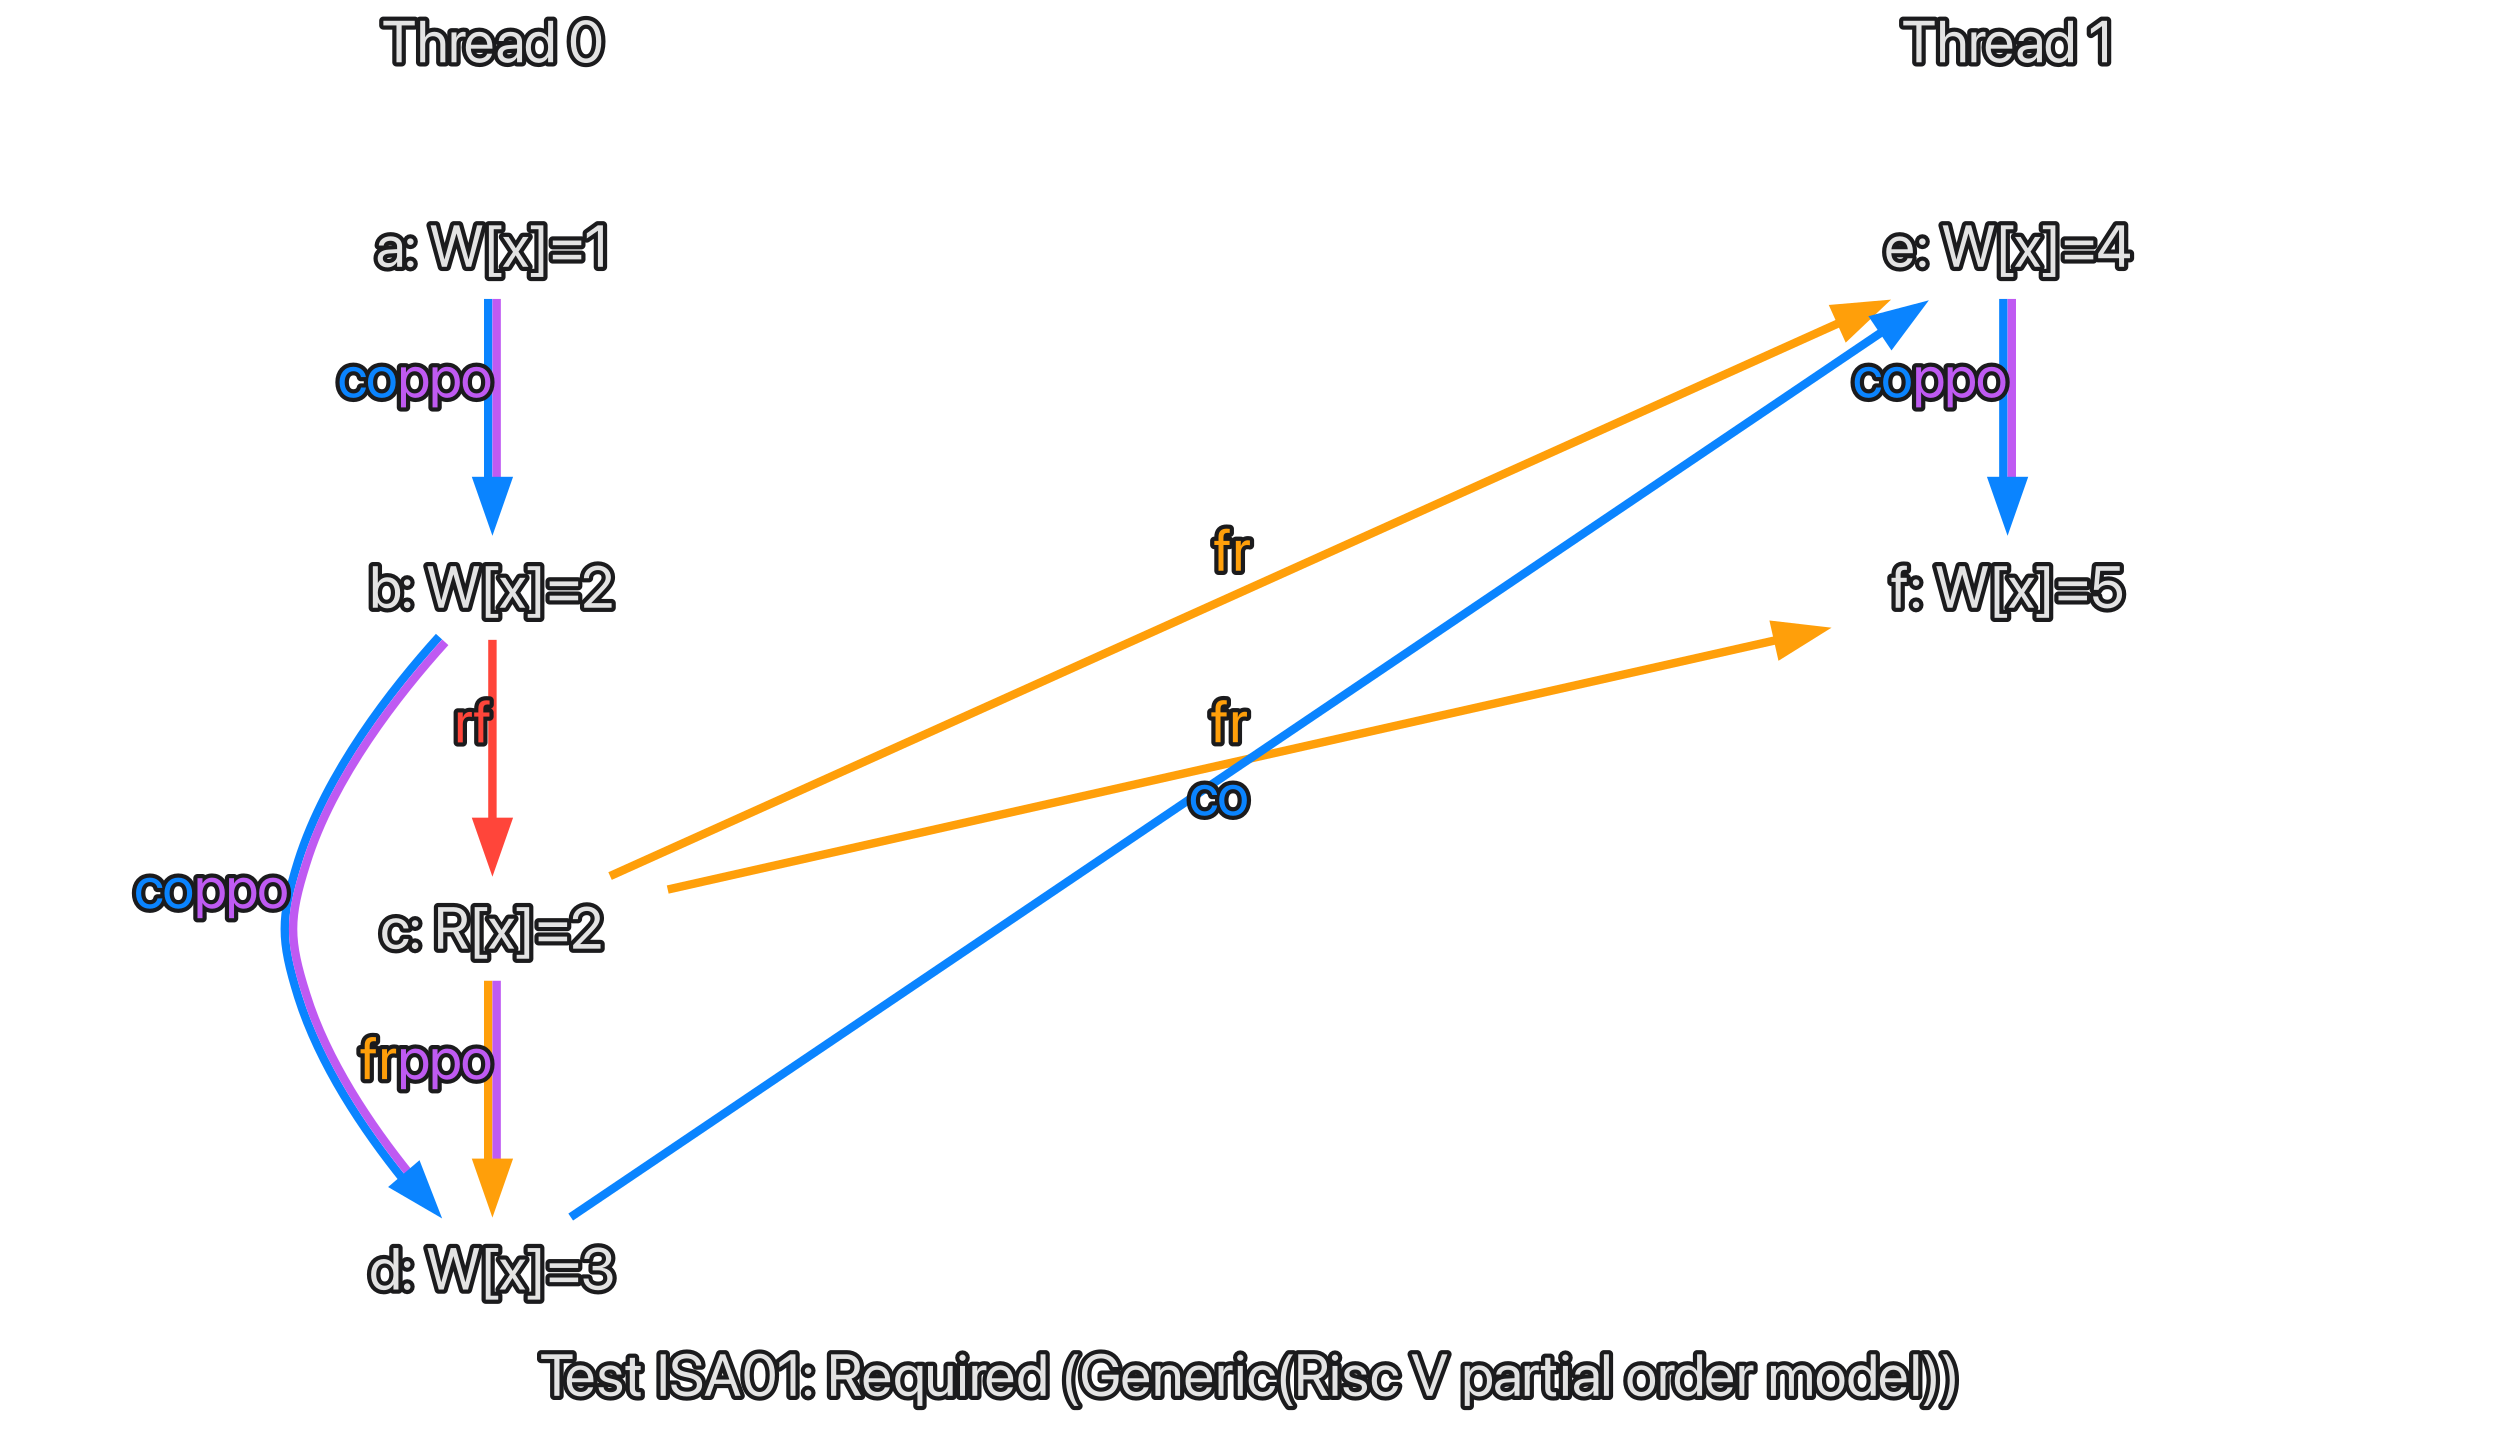
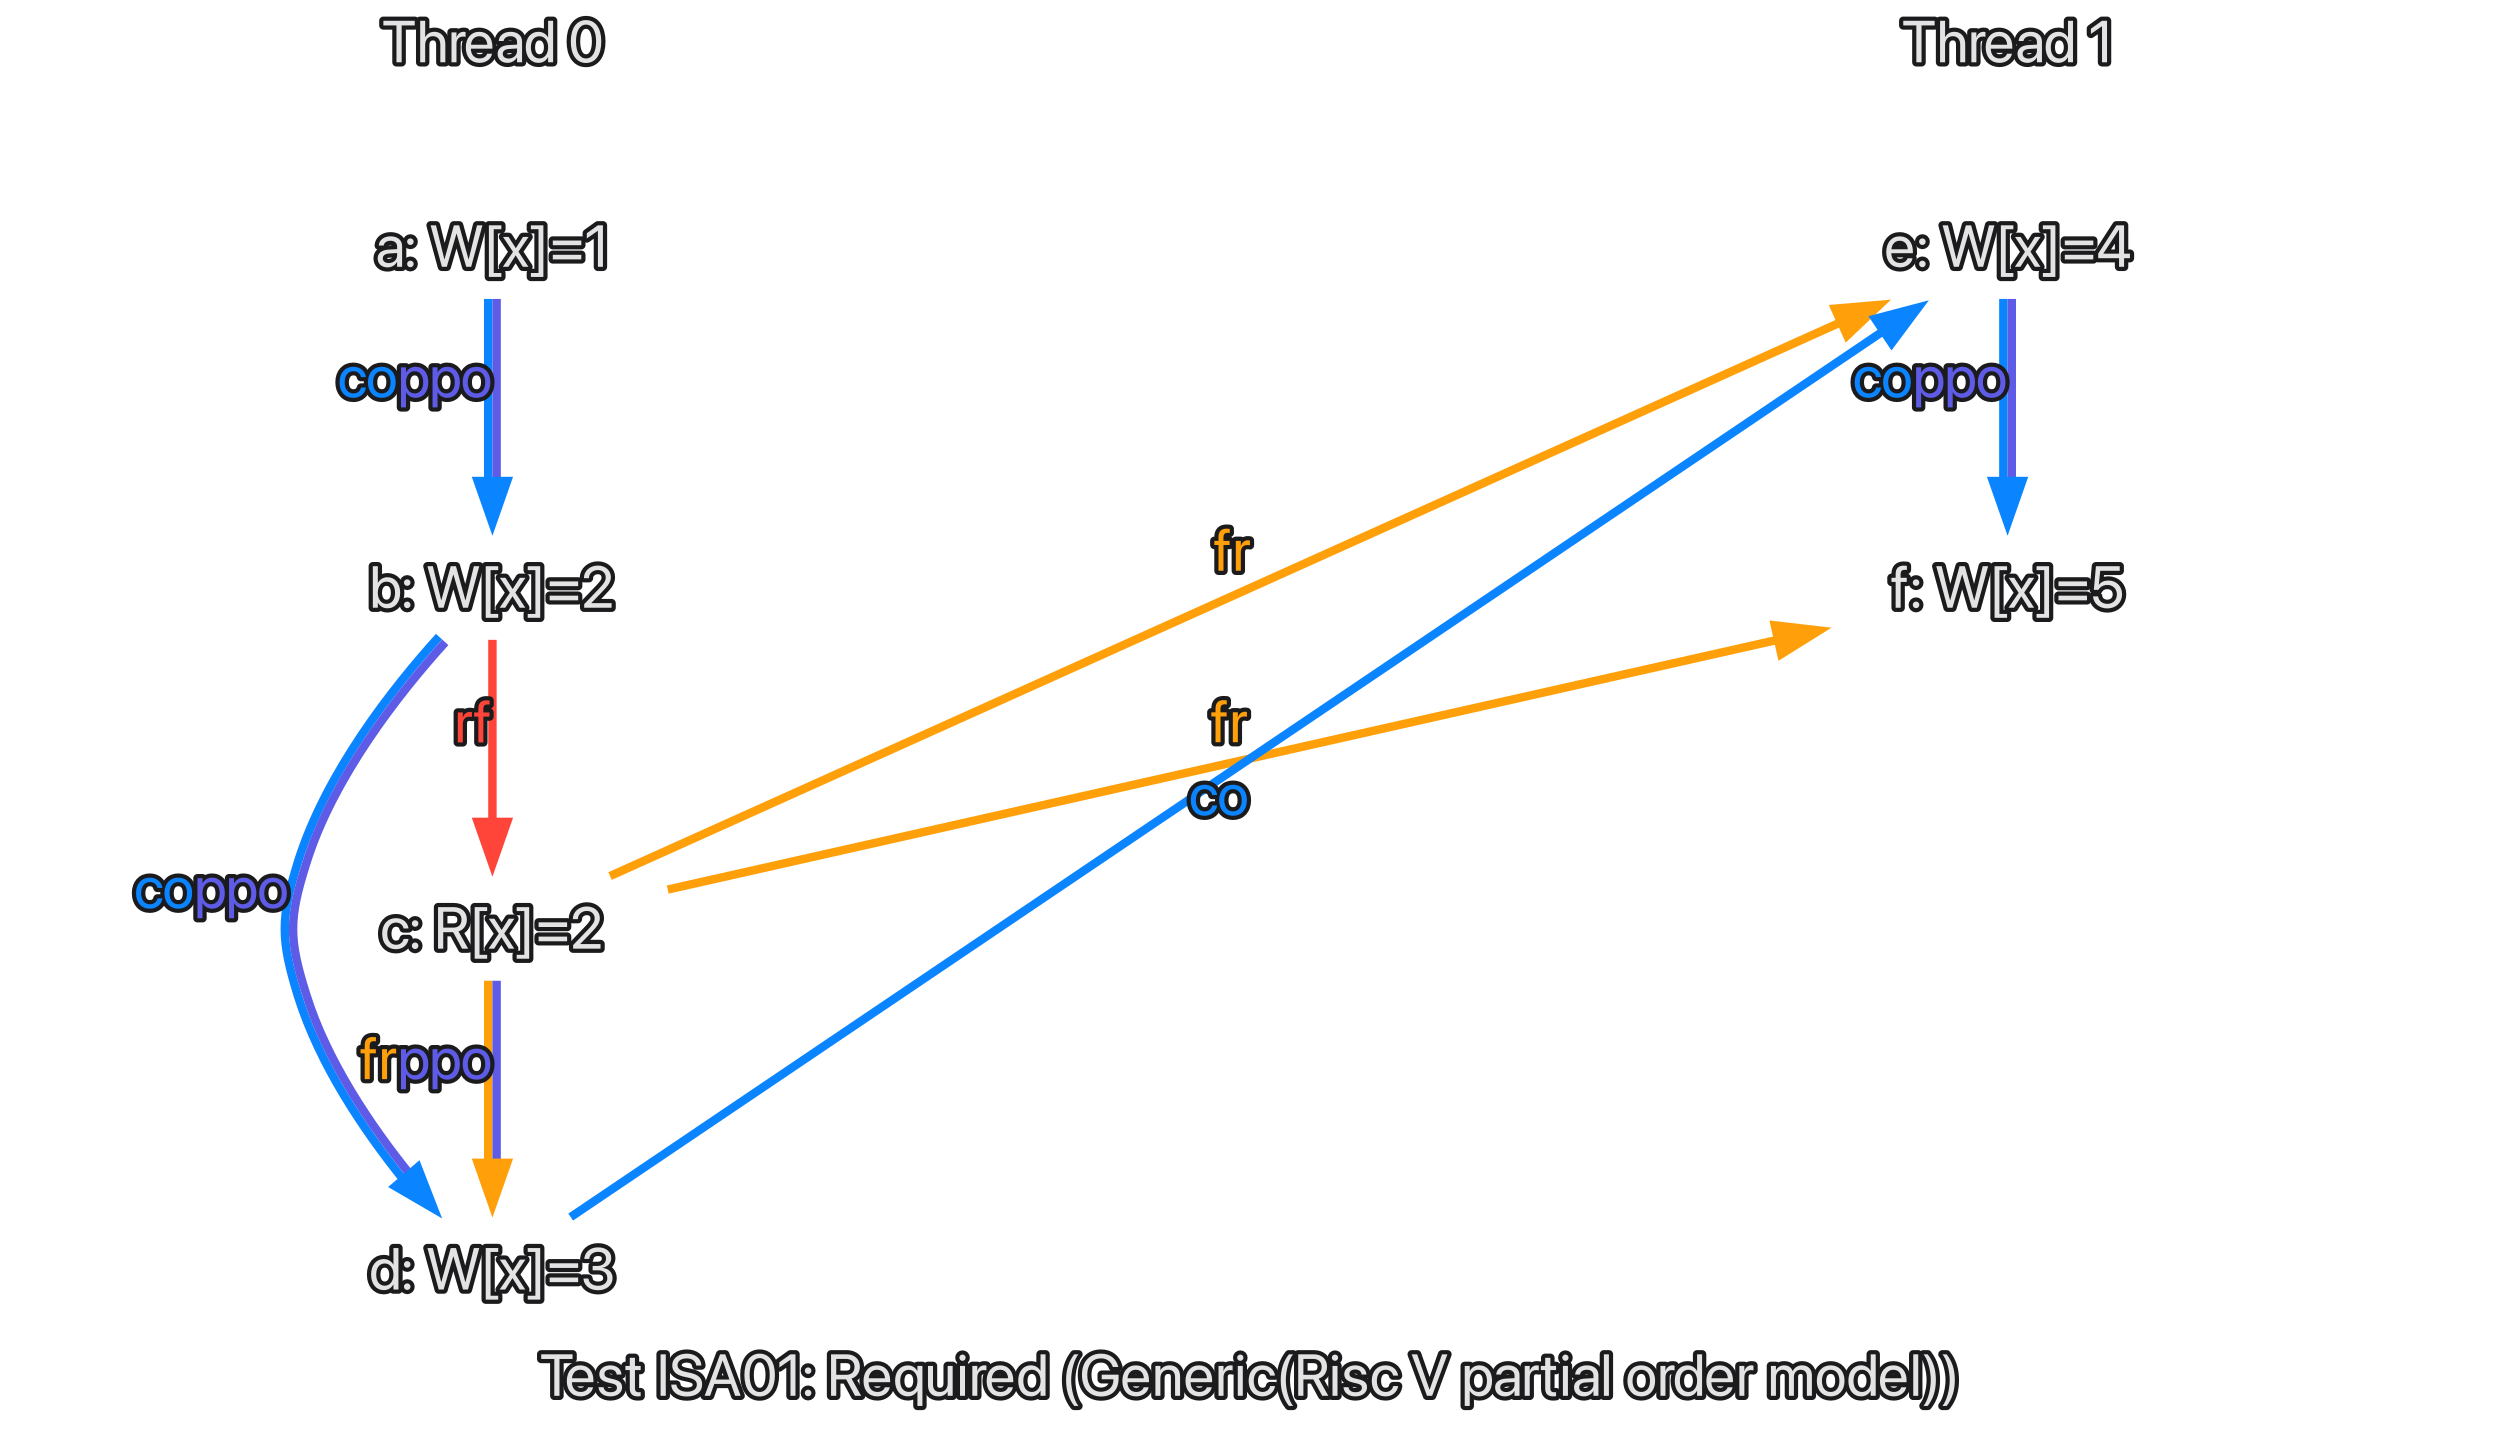
<svg xmlns="http://www.w3.org/2000/svg" xmlns:xlink="http://www.w3.org/1999/xlink" width="594" height="340">
  <defs>
    <path id="c" d="M3.453 0h1.23v-8.758h3.11v-1.105H.343v1.105h3.11Zm0 0" />
    <path id="d" d="M3.7.137c1.55 0 2.714-.93 2.945-2.106l.015-.07H5.488l-.02.062c-.202.61-.84 1.059-1.741 1.059-1.266 0-2.07-.852-2.098-2.316h5.117v-.438c0-2.133-1.18-3.574-3.121-3.574s-3.2 1.512-3.2 3.71v.009C.426-1.293 1.657.137 3.7.137m-.083-6.332c1.04 0 1.805.652 1.922 2.03H1.65c.128-1.323.937-2.03 1.968-2.03m0 0" />
    <path id="e" d="M3.297.137c1.586 0 2.762-.875 2.762-2.121v-.004c0-1.012-.52-1.582-1.957-1.93l-1.13-.273c-.784-.192-1.105-.528-1.105-1.012v-.008c0-.629.531-1.043 1.395-1.043.883 0 1.406.457 1.504 1.149l.007.046h1.133l-.008-.09C5.813-6.335 4.82-7.245 3.262-7.245c-1.54 0-2.614.867-2.614 2.09v.008c0 1.027.653 1.648 1.993 1.968l1.125.274c.808.199 1.074.484 1.074 1v.004c0 .644-.574 1.047-1.54 1.047-.968 0-1.495-.418-1.64-1.13l-.012-.066H.457l.008.063C.609-.718 1.62.137 3.297.137m0 0" />
    <path id="f" d="M3.082.137c.234 0 .488-.028.637-.047v-.965c-.102.008-.239.027-.383.027-.637 0-.969-.21-.969-.972v-4.305H3.72v-.984H2.367v-1.922h-1.23v1.922H.097v.984h1.04v4.313c0 1.359.64 1.949 1.945 1.949m0 0" />
    <path id="h" d="M.957 0h1.23v-9.863H.958Zm0 0" />
    <path id="i" d="M4.184.164c2.257 0 3.644-1.11 3.644-2.86v-.003c0-1.504-.848-2.324-2.871-2.77l-1.094-.238c-1.285-.281-1.879-.79-1.879-1.594v-.008c0-.949.86-1.578 2.18-1.586 1.25 0 2.09.594 2.242 1.602l.012.094h1.23l-.003-.102c-.11-1.613-1.52-2.726-3.446-2.726-2.031 0-3.469 1.132-3.472 2.754v.007c0 1.442.902 2.309 2.828 2.735l1.093.238c1.356.3 1.922.785 1.922 1.652v.008c0 1.02-.894 1.66-2.316 1.66-1.43 0-2.387-.605-2.531-1.597l-.012-.098H.48l.003.098C.61-.883 2.051.164 4.184.164m0 0" />
    <path id="j" d="M.172 0h1.293l.996-2.824h3.973L7.43 0h1.293L5.059-9.863H3.844Zm4.266-8.387h.027L6.063-3.87H2.836Zm0 0" />
    <path id="k" d="M4.238.164c2.27 0 3.63-1.96 3.63-5.094v-.011c0-3.133-1.36-5.086-3.63-5.086S.621-8.074.621-4.941v.011C.621-1.797 1.97.164 4.238.164m0-1.074C2.734-.91 1.86-2.453 1.86-4.93v-.011c0-2.477.875-4.008 2.38-4.008 1.503 0 2.394 1.531 2.394 4.008v.011c0 2.477-.89 4.02-2.395 4.02m0 0" />
    <path id="l" d="M3.316 0h1.188v-9.863H3.3L.676-7.977v1.235L3.289-8.56h.027Zm0 0" />
    <path id="m" d="M1.504-5.195a.774.774 0 0 0 .781-.782.77.77 0 0 0-.781-.777.767.767 0 0 0-.777.777c0 .438.34.782.777.782m0 5.293a.774.774 0 0 0 .781-.782.774.774 0 0 0-.781-.78.77.77 0 0 0-.777.78c0 .438.34.782.777.782m0 0" />
    <path id="n" d="M.957 0h1.23v-3.902h2.36L6.66 0h1.442L5.816-4.094c1.23-.39 1.985-1.449 1.985-2.816v-.016c0-1.777-1.246-2.937-3.145-2.937H.957Zm1.23-4.992V-8.77h2.305c1.266 0 2.035.696 2.035 1.872v.015c0 1.207-.715 1.89-1.98 1.89Zm0 0" />
    <path id="o" d="M5.73 2.395h1.188V-7.11H5.73v1.203h-.027c-.437-.785-1.23-1.328-2.238-1.328C1.66-7.234.425-5.79.425-3.57v.007C.426-1.328 1.649.126 3.438.126c1.02 0 1.84-.5 2.266-1.281h.027ZM3.7-.93c-1.266 0-2.06-1.004-2.06-2.632v-.008c0-1.59.794-2.61 2.06-2.61 1.202 0 2.03 1.032 2.03 2.61v.007C5.73-1.968 4.91-.93 3.7-.93m0 0" />
    <path id="p" d="M3.2.137c1.081 0 1.804-.485 2.187-1.149h.027V0h1.191v-7.11h-1.19v4.184c0 1.211-.731 2.008-1.852 2.008-1.094 0-1.633-.633-1.633-1.789v-4.402H.738v4.613C.738-.875 1.641.137 3.2.137m0 0" />
    <path id="q" d="M1.441-8.312a.744.744 0 0 0 .746-.747.74.74 0 0 0-.746-.746.74.74 0 0 0-.742.746c0 .41.332.746.742.746M.848 0h1.191v-7.11H.848Zm0 0" />
    <path id="r" d="M.773 0h1.188v-4.39c0-1.079.601-1.723 1.527-1.723.285 0 .54.035.633.07v-1.156c-.094-.012-.273-.047-.476-.047-.801 0-1.415.52-1.657 1.34h-.027V-7.11H.773Zm0 0" />
    <path id="s" d="M3.445.137c1.02 0 1.813-.512 2.258-1.34h.027V0h1.188v-9.863H5.73v3.941h-.027c-.445-.82-1.273-1.324-2.277-1.324-1.785 0-3 1.441-3 3.684v.007c0 2.243 1.203 3.692 3.02 3.692M3.68-.918c-1.258 0-2.04-1.004-2.04-2.637v-.007c0-1.622.782-2.633 2.04-2.633 1.195 0 2.054 1.047 2.054 2.633v.007c0 1.594-.851 2.637-2.054 2.637m0 0" />
    <path id="t" d="M3.242 2.395h.996c-.984-1.145-1.73-3.852-1.73-6.133 0-2.285.746-4.985 1.73-6.125h-.996C1.906-8.168 1.301-6.172 1.301-3.738c0 2.433.605 4.441 1.941 6.133m0 0" />
    <path id="u" d="M5.094.164c2.633 0 4.183-1.578 4.183-4.246v-.938H5.266v1.082h2.78v.176c0 1.657-1.202 2.79-2.952 2.79-2.012 0-3.262-1.532-3.262-4.012v-.008c0-2.434 1.23-3.903 3.262-3.903 1.386 0 2.343.72 2.8 1.97l.028.073h1.293L9.18-6.98c-.457-1.743-1.817-3.047-4.086-3.047-2.754 0-4.52 1.953-4.52 5.035v.008C.574-1.84 2.34.164 5.094.164m0 0" />
    <path id="v" d="M.773 0h1.188v-4.184c0-1.21.734-2.011 1.855-2.011 1.094 0 1.633.636 1.633 1.793V0h1.188v-4.613c0-1.621-.903-2.633-2.461-2.633-1.078 0-1.805.484-2.188 1.148h-.027v-1.011H.773Zm0 0" />
    <path id="w" d="M3.719.137c1.605 0 2.777-1.047 2.969-2.399l.003-.05H5.523l-.011.054c-.2.793-.82 1.34-1.793 1.34-1.23 0-2.078-.977-2.078-2.629v-.008c0-1.613.828-2.64 2.066-2.64 1.043 0 1.617.629 1.797 1.34l.012.054H6.68l-.008-.054C6.523-6.07 5.477-7.246 3.707-7.246 1.73-7.246.426-5.812.426-3.57v.007c0 2.262 1.277 3.7 3.293 3.7m0 0" />
    <path id="x" d="M3.809 0h1.214L8.66-9.863H7.371L4.43-1.477h-.028L1.465-9.863H.172Zm0 0" />
    <path id="y" d="M.773 2.395h1.188v-3.586h.027C2.434-.371 3.262.137 4.266.137c1.785 0 3-1.442 3-3.684v-.008c0-2.242-1.203-3.691-3.02-3.691-1.02 0-1.812.512-2.258 1.34h-.027V-7.11H.773ZM4.012-.918c-1.196 0-2.055-1.043-2.055-2.629v-.008c0-1.593.852-2.64 2.055-2.64 1.258 0 2.039 1.008 2.039 2.64v.008c0 1.617-.781 2.629-2.04 2.629m0 0" />
    <path id="z" d="M2.852.137c.949 0 1.804-.512 2.222-1.293h.028V0h1.187v-4.914c0-1.422-1.05-2.332-2.734-2.332-1.676 0-2.692.941-2.797 2.113l-.004.074h1.148l.012-.062c.137-.637.711-1.074 1.629-1.074.988 0 1.559.527 1.559 1.394v.598l-2.04.113C1.43-3.992.485-3.234.485-2.023v.011c0 1.293.954 2.149 2.368 2.149M1.703-2.012v-.011c0-.664.547-1.086 1.496-1.141l1.903-.117v.582c0 1.031-.864 1.804-1.985 1.804-.855 0-1.414-.433-1.414-1.117m0 0" />
    <path id="A" d="M.836 0h1.187v-9.863H.836Zm0 0" />
    <path id="B" d="M3.719.137c1.96 0 3.289-1.422 3.289-3.692v-.015c0-2.27-1.332-3.676-3.297-3.676C1.75-7.246.426-5.832.426-3.57v.015C.426-1.293 1.742.137 3.719.137m.008-1.055c-1.258 0-2.086-.96-2.086-2.637v-.015c0-1.66.836-2.625 2.07-2.625 1.258 0 2.078.957 2.078 2.625v.015c0 1.668-.812 2.637-2.062 2.637m0 0" />
    <path id="C" d="M.773 0h1.188v-4.457c0-.992.684-1.738 1.629-1.738.883 0 1.457.57 1.457 1.43V0h1.187v-4.52c0-.968.664-1.675 1.606-1.675.937 0 1.476.582 1.476 1.558V0h1.192v-4.91c0-1.414-.91-2.336-2.317-2.336-1 0-1.832.512-2.23 1.367h-.027c-.309-.867-1.024-1.367-1.997-1.367-.914 0-1.624.473-1.949 1.176h-.027v-1.04H.773Zm0 0" />
    <path id="D" d="M1.273 2.395c1.332-1.692 1.942-3.7 1.942-6.133 0-2.434-.61-4.43-1.942-6.125h-1c.985 1.14 1.73 3.84 1.73 6.125 0 2.281-.745 4.988-1.73 6.133Zm0 0" />
    <path id="E" d="M.836 0h1.187v-4.148c0-1.211.73-2.047 1.832-2.047 1.11 0 1.766.761 1.766 2.047V0H6.81v-4.355c0-1.723-1.032-2.891-2.543-2.891-1.059 0-1.832.473-2.215 1.27h-.028v-3.887H.836Zm0 0" />
    <path id="F" d="M2.996 0h1.16l2.297-7.902h.027L8.777 0h1.164l2.684-9.863H11.34L9.352-1.766h-.028L7.09-9.863H5.844L3.609-1.766h-.027L1.594-9.863H.309Zm0 0" />
    <path id="G" d="M1.41 2.395h2.965v-.926H2.559V-8.934h1.816v-.93H1.41Zm0 0" />
    <path id="H" d="M.219 0h1.32l1.715-2.707h.027L4.984 0h1.32L3.938-3.602l2.399-3.507H5.012L3.324-4.445h-.027L1.586-7.11H.262L2.64-3.555Zm0 0" />
    <path id="I" d="M3.105 2.395V-9.863H.137v.93h1.82V1.468H.137v.926Zm0 0" />
    <path id="J" d="M.848-5.14h6.77v-1.11H.847Zm0 3.382h6.77v-1.105H.847Zm0 0" />
    <path id="K" d="M4.309.137c1.816 0 3.02-1.45 3.02-3.692v-.007c0-2.243-1.216-3.684-3-3.684-1.005 0-1.833.504-2.278 1.324h-.028v-3.941H.836V0h1.187v-1.203h.028c.445.828 1.238 1.34 2.258 1.34M4.074-.918c-1.203 0-2.058-1.043-2.058-2.637v-.007c0-1.586.863-2.633 2.058-2.633 1.258 0 2.04 1.011 2.04 2.633v.007c0 1.633-.782 2.637-2.04 2.637m0 0" />
    <path id="L" d="M.8 0H7.31v-1.094h-4.82v-.027l2.343-2.406C6.645-5.38 7.145-6.195 7.145-7.273v-.016c0-1.543-1.305-2.738-3.09-2.738-1.84 0-3.317 1.261-3.317 2.972v.04H1.93v-.032c0-1.062.914-1.91 2.144-1.91 1.074 0 1.832.727 1.84 1.73v.016c0 .82-.309 1.352-1.64 2.738L.8-.848Zm0 0" />
    <path id="M" d="M1.156 0h1.188v-6.125h1.449v-.984H2.332v-.868c0-.707.328-1.039.984-1.039.184 0 .368.004.512.028v-.965A5 5 0 0 0 3.105-10c-1.312 0-1.949.648-1.949 2.016v.875H.164v.984h.992Zm0 0" />
    <path id="N" d="M4.121.164c1.977 0 3.426-1.219 3.426-2.863v-.016c0-1.402-.977-2.297-2.414-2.418v-.027c1.23-.262 2.094-1.094 2.094-2.313v-.011c0-1.5-1.239-2.543-3.118-2.543-1.847 0-3.117 1.07-3.273 2.68l-.008.066h1.184l.004-.067c.105-1 .93-1.613 2.093-1.613 1.204 0 1.88.594 1.88 1.625v.016c0 .984-.821 1.707-1.997 1.707H2.81v1.039h1.238c1.383 0 2.25.676 2.25 1.886v.016c0 1.043-.883 1.77-2.176 1.77-1.312 0-2.2-.672-2.3-1.641l-.008-.07H.629l.008.082C.766-.973 2.086.164 4.12.164m0 0" />
    <path id="O" d="M5.488 0H6.68v-2.05h1.394v-1.083H6.68v-6.73H4.86L.534-3.164v1.113h4.953ZM1.75-3.133v-.027l3.7-5.652h.038v5.68Zm0 0" />
    <path id="P" d="M4.191.164C6.242.164 7.7-1.219 7.703-3.19v-.016c0-1.895-1.367-3.266-3.258-3.266-.957 0-1.777.356-2.242 1.016h-.027l.332-3.313h4.637v-1.093H1.496L.992-4.238h1.086c.129-.227.29-.418.465-.582.437-.395 1.012-.594 1.684-.594 1.304 0 2.242.93 2.246 2.226v.016c0 1.324-.93 2.254-2.27 2.254-1.18 0-2.055-.742-2.18-1.723l-.007-.054H.809l.003.078C.958-1.012 2.306.164 4.193.164m0 0" />
  </defs>
  <path fill="none" stroke="#0A84FF" stroke-miterlimit="10" stroke-width="2" d="M116 71.027v43.633" />
-   <path fill="none" stroke="#BF5AF2" stroke-miterlimit="10" stroke-width="2" d="M118 71.027v43.633" />
+   <path fill="none" stroke="#5E5CE6" stroke-miterlimit="10" stroke-width="2" d="M118 71.027v43.633" />
  <path fill="#0A84FF" stroke="#0A84FF" stroke-miterlimit="10" stroke-width="2" d="m120.5 114.281-3.5 10-3.5-10Zm0 0" />
  <path fill="none" stroke="#FF453A" stroke-miterlimit="10" stroke-width="2" d="M117 152.027v43.633" />
  <path fill="#FF453A" stroke="#FF453A" stroke-miterlimit="10" stroke-width="2" d="m120.5 195.281-3.5 10-3.5-10Zm0 0" />
  <path fill="none" stroke="#0A84FF" stroke-miterlimit="10" stroke-width="2" d="M104.313 151.266c-11.11 12.293-26.805 32.254-33.47 53.336-4.241 13.722-4.241 18.523 0 32.246 5.098 16.156 15.466 31.582 25.067 43.504" />
-   <path fill="none" stroke="#BF5AF2" stroke-miterlimit="10" stroke-width="2" d="M105.797 152.61c-11.02 12.183-26.715 32.144-33.043 52.59-4.152 13.124-4.152 17.925 0 31.05 4.848 15.64 15.215 31.066 24.715 42.848" />
+   <path fill="none" stroke="#5E5CE6" stroke-miterlimit="10" stroke-width="2" d="M105.797 152.61c-11.02 12.183-26.715 32.144-33.043 52.59-4.152 13.124-4.152 17.925 0 31.05 4.848 15.64 15.215 31.066 24.715 42.848" />
  <path fill="#0A84FF" stroke="#0A84FF" stroke-miterlimit="10" stroke-width="2" d="m99.254 277.336 3.836 9.875-9.16-5.328Zm0 0" />
  <path fill="none" stroke="#FF9F0A" stroke-miterlimit="10" stroke-width="2" d="M116 233.027v43.633" />
-   <path fill="none" stroke="#BF5AF2" stroke-miterlimit="10" stroke-width="2" d="M118 233.027v43.633" />
+   <path fill="none" stroke="#5E5CE6" stroke-miterlimit="10" stroke-width="2" d="M118 233.027v43.633" />
  <path fill="#FF9F0A" stroke="#FF9F0A" stroke-miterlimit="10" stroke-width="2" d="m120.5 276.281-3.5 10-3.5-10Zm0 0" />
  <path fill="none" stroke="#FF9F0A" stroke-miterlimit="10" stroke-width="2" d="m144.95 208.148 292.488-131.62" />
  <path fill="#FF9F0A" stroke="#FF9F0A" stroke-miterlimit="10" stroke-width="2" d="m436 73.336 10.555-.91-7.684 7.293Zm0 0" />
  <path fill="none" stroke="#FF9F0A" stroke-miterlimit="10" stroke-width="2" d="M158.648 211.355c65.301-14.695 191.774-43.152 264.106-59.425" />
  <path fill="#FF9F0A" stroke="#FF9F0A" stroke-miterlimit="10" stroke-width="2" d="m421.695 148.582 10.524 1.219-8.989 5.61Zm0 0" />
  <path fill="none" stroke="#0A84FF" stroke-miterlimit="10" stroke-width="2" d="M135.598 289.172c58.765-39.668 240.804-162.543 312.222-210.75" />
  <path fill="#0A84FF" stroke="#0A84FF" stroke-miterlimit="10" stroke-width="2" d="m445.543 75.734 10.246-2.691-6.332 8.496Zm0 0" />
  <path fill="none" stroke="#0A84FF" stroke-miterlimit="10" stroke-width="2" d="M476 71.027v43.633" />
-   <path fill="none" stroke="#BF5AF2" stroke-miterlimit="10" stroke-width="2" d="M478 71.027v43.633" />
+   <path fill="none" stroke="#5E5CE6" stroke-miterlimit="10" stroke-width="2" d="M478 71.027v43.633" />
  <path fill="#0A84FF" stroke="#0A84FF" stroke-miterlimit="10" stroke-width="2" d="m480.5 114.281-3.5 10-3.5-10Zm0 0" />
  <g fill="none" stroke="#1b1b1d" stroke-linecap="round" stroke-linejoin="round" stroke-width="2">
    <use xlink:href="#c" x="128.25" y="331.648" />
    <use xlink:href="#d" x="134.25" y="331.648" />
    <use xlink:href="#e" x="141.75" y="331.648" />
    <use xlink:href="#f" x="148.5" y="331.648" />
    <use xlink:href="#g" x="153" y="331.648" />
    <use xlink:href="#h" x="156" y="331.648" />
    <use xlink:href="#i" x="159" y="331.648" />
    <use xlink:href="#j" x="167.25" y="331.648" />
    <use xlink:href="#k" x="176.25" y="331.648" />
    <use xlink:href="#l" x="184.5" y="331.648" />
    <use xlink:href="#m" x="190.5" y="331.648" />
    <use xlink:href="#g" x="193.5" y="331.648" />
    <use xlink:href="#n" x="196.5" y="331.648" />
    <use xlink:href="#d" x="204.75" y="331.648" />
    <use xlink:href="#o" x="212.25" y="331.648" />
    <use xlink:href="#p" x="219.75" y="331.648" />
    <use xlink:href="#q" x="227.25" y="331.648" />
    <use xlink:href="#r" x="230.25" y="331.648" />
    <use xlink:href="#d" x="234" y="331.648" />
    <use xlink:href="#s" x="241.5" y="331.648" />
    <use xlink:href="#g" x="249" y="331.648" />
    <use xlink:href="#t" x="252" y="331.648" />
    <use xlink:href="#u" x="256.5" y="331.648" />
    <use xlink:href="#d" x="266.25" y="331.648" />
    <use xlink:href="#v" x="273.75" y="331.648" />
    <use xlink:href="#d" x="281.25" y="331.648" />
    <use xlink:href="#r" x="288.75" y="331.648" />
    <use xlink:href="#q" x="293.25" y="331.648" />
    <use xlink:href="#w" x="296.25" y="331.648" />
    <use xlink:href="#t" x="303" y="331.648" />
    <use xlink:href="#n" x="307.5" y="331.648" />
    <use xlink:href="#q" x="315.75" y="331.648" />
    <use xlink:href="#e" x="318.75" y="331.648" />
    <use xlink:href="#w" x="325.5" y="331.648" />
    <use xlink:href="#g" x="332.25" y="331.648" />
    <use xlink:href="#x" x="335.25" y="331.648" />
    <use xlink:href="#g" x="344.25" y="331.648" />
    <use xlink:href="#y" x="347.25" y="331.648" />
    <use xlink:href="#z" x="354.75" y="331.648" />
    <use xlink:href="#r" x="361.5" y="331.648" />
    <use xlink:href="#f" x="366" y="331.648" />
    <use xlink:href="#q" x="370.5" y="331.648" />
    <use xlink:href="#z" x="373.5" y="331.648" />
    <use xlink:href="#A" x="380.25" y="331.648" />
    <use xlink:href="#g" x="383.25" y="331.648" />
    <use xlink:href="#B" x="386.25" y="331.648" />
    <use xlink:href="#r" x="393.75" y="331.648" />
    <use xlink:href="#s" x="397.5" y="331.648" />
    <use xlink:href="#d" x="405" y="331.648" />
    <use xlink:href="#r" x="412.5" y="331.648" />
    <use xlink:href="#g" x="417" y="331.648" />
    <use xlink:href="#C" x="420" y="331.648" />
    <use xlink:href="#B" x="431.25" y="331.648" />
    <use xlink:href="#s" x="438.75" y="331.648" />
    <use xlink:href="#d" x="446.25" y="331.648" />
    <use xlink:href="#A" x="453.75" y="331.648" />
    <use xlink:href="#D" x="456.75" y="331.648" />
    <use xlink:href="#D" x="461.25" y="331.648" />
  </g>
  <g fill="#E3E3E3">
    <use xlink:href="#c" x="128.25" y="331.648" />
    <use xlink:href="#d" x="134.25" y="331.648" />
    <use xlink:href="#e" x="141.75" y="331.648" />
    <use xlink:href="#f" x="148.5" y="331.648" />
    <use xlink:href="#g" x="153" y="331.648" />
    <use xlink:href="#h" x="156" y="331.648" />
    <use xlink:href="#i" x="159" y="331.648" />
    <use xlink:href="#j" x="167.25" y="331.648" />
    <use xlink:href="#k" x="176.25" y="331.648" />
    <use xlink:href="#l" x="184.5" y="331.648" />
    <use xlink:href="#m" x="190.5" y="331.648" />
    <use xlink:href="#g" x="193.5" y="331.648" />
    <use xlink:href="#n" x="196.5" y="331.648" />
    <use xlink:href="#d" x="204.75" y="331.648" />
    <use xlink:href="#o" x="212.25" y="331.648" />
    <use xlink:href="#p" x="219.75" y="331.648" />
    <use xlink:href="#q" x="227.25" y="331.648" />
    <use xlink:href="#r" x="230.25" y="331.648" />
    <use xlink:href="#d" x="234" y="331.648" />
    <use xlink:href="#s" x="241.5" y="331.648" />
    <use xlink:href="#g" x="249" y="331.648" />
    <use xlink:href="#t" x="252" y="331.648" />
    <use xlink:href="#u" x="256.5" y="331.648" />
    <use xlink:href="#d" x="266.25" y="331.648" />
    <use xlink:href="#v" x="273.75" y="331.648" />
    <use xlink:href="#d" x="281.25" y="331.648" />
    <use xlink:href="#r" x="288.75" y="331.648" />
    <use xlink:href="#q" x="293.25" y="331.648" />
    <use xlink:href="#w" x="296.25" y="331.648" />
    <use xlink:href="#t" x="303" y="331.648" />
    <use xlink:href="#n" x="307.5" y="331.648" />
    <use xlink:href="#q" x="315.75" y="331.648" />
    <use xlink:href="#e" x="318.75" y="331.648" />
    <use xlink:href="#w" x="325.5" y="331.648" />
    <use xlink:href="#g" x="332.25" y="331.648" />
    <use xlink:href="#x" x="335.25" y="331.648" />
    <use xlink:href="#g" x="344.25" y="331.648" />
    <use xlink:href="#y" x="347.25" y="331.648" />
    <use xlink:href="#z" x="354.75" y="331.648" />
    <use xlink:href="#r" x="361.5" y="331.648" />
    <use xlink:href="#f" x="366" y="331.648" />
    <use xlink:href="#q" x="370.5" y="331.648" />
    <use xlink:href="#z" x="373.5" y="331.648" />
    <use xlink:href="#A" x="380.25" y="331.648" />
    <use xlink:href="#g" x="383.25" y="331.648" />
    <use xlink:href="#B" x="386.25" y="331.648" />
    <use xlink:href="#r" x="393.75" y="331.648" />
    <use xlink:href="#s" x="397.5" y="331.648" />
    <use xlink:href="#d" x="405" y="331.648" />
    <use xlink:href="#r" x="412.5" y="331.648" />
    <use xlink:href="#g" x="417" y="331.648" />
    <use xlink:href="#C" x="420" y="331.648" />
    <use xlink:href="#B" x="431.25" y="331.648" />
    <use xlink:href="#s" x="438.75" y="331.648" />
    <use xlink:href="#d" x="446.25" y="331.648" />
    <use xlink:href="#A" x="453.75" y="331.648" />
    <use xlink:href="#D" x="456.75" y="331.648" />
    <use xlink:href="#D" x="461.25" y="331.648" />
  </g>
  <g fill="none" stroke="#1b1b1d" stroke-linecap="round" stroke-linejoin="round" stroke-width="2">
    <use xlink:href="#c" x="90.75" y="14.801" />
    <use xlink:href="#E" x="99" y="14.801" />
    <use xlink:href="#r" x="106.5" y="14.801" />
    <use xlink:href="#d" x="110.25" y="14.801" />
    <use xlink:href="#z" x="117.75" y="14.801" />
    <use xlink:href="#s" x="124.5" y="14.801" />
    <use xlink:href="#g" x="132" y="14.801" />
    <use xlink:href="#k" x="135" y="14.801" />
  </g>
  <g fill="#E3E3E3">
    <use xlink:href="#c" x="90.75" y="14.801" />
    <use xlink:href="#E" x="99" y="14.801" />
    <use xlink:href="#r" x="106.5" y="14.801" />
    <use xlink:href="#d" x="110.25" y="14.801" />
    <use xlink:href="#z" x="117.75" y="14.801" />
    <use xlink:href="#s" x="124.5" y="14.801" />
    <use xlink:href="#g" x="132" y="14.801" />
    <use xlink:href="#k" x="135" y="14.801" />
  </g>
  <g fill="none" stroke="#1b1b1d" stroke-linecap="round" stroke-linejoin="round" stroke-width="2">
    <use xlink:href="#z" x="89.25" y="63.398" />
    <use xlink:href="#m" x="96" y="63.398" />
    <use xlink:href="#g" x="99" y="63.398" />
    <use xlink:href="#F" x="102" y="63.398" />
    <use xlink:href="#G" x="114.75" y="63.398" />
    <use xlink:href="#H" x="119.25" y="63.398" />
    <use xlink:href="#I" x="126" y="63.398" />
    <use xlink:href="#J" x="130.5" y="63.398" />
    <use xlink:href="#l" x="138.75" y="63.398" />
  </g>
  <g fill="#E3E3E3">
    <use xlink:href="#z" x="89.25" y="63.398" />
    <use xlink:href="#m" x="96" y="63.398" />
    <use xlink:href="#g" x="99" y="63.398" />
    <use xlink:href="#F" x="102" y="63.398" />
    <use xlink:href="#G" x="114.75" y="63.398" />
    <use xlink:href="#H" x="119.25" y="63.398" />
    <use xlink:href="#I" x="126" y="63.398" />
    <use xlink:href="#J" x="130.5" y="63.398" />
    <use xlink:href="#l" x="138.75" y="63.398" />
  </g>
  <g fill="none" stroke="#1b1b1d" stroke-linecap="round" stroke-linejoin="round" stroke-width="2">
    <use xlink:href="#K" x="87.75" y="144.398" />
    <use xlink:href="#m" x="95.25" y="144.398" />
    <use xlink:href="#g" x="98.25" y="144.398" />
    <use xlink:href="#F" x="101.25" y="144.398" />
    <use xlink:href="#G" x="114" y="144.398" />
    <use xlink:href="#H" x="118.5" y="144.398" />
    <use xlink:href="#I" x="125.25" y="144.398" />
    <use xlink:href="#J" x="129.75" y="144.398" />
    <use xlink:href="#L" x="138" y="144.398" />
  </g>
  <g fill="#E3E3E3">
    <use xlink:href="#K" x="87.75" y="144.398" />
    <use xlink:href="#m" x="95.25" y="144.398" />
    <use xlink:href="#g" x="98.25" y="144.398" />
    <use xlink:href="#F" x="101.25" y="144.398" />
    <use xlink:href="#G" x="114" y="144.398" />
    <use xlink:href="#H" x="118.5" y="144.398" />
    <use xlink:href="#I" x="125.25" y="144.398" />
    <use xlink:href="#J" x="129.75" y="144.398" />
    <use xlink:href="#L" x="138" y="144.398" />
  </g>
  <g fill="none" stroke="#1b1b1d" stroke-linecap="round" stroke-linejoin="round" stroke-width="2">
    <use xlink:href="#w" x="80.25" y="94.395" />
    <use xlink:href="#B" x="87" y="94.395" />
  </g>
  <g fill="#0A84FF">
    <use xlink:href="#w" x="80.25" y="94.395" />
    <use xlink:href="#B" x="87" y="94.395" />
  </g>
  <g fill="none" stroke="#1b1b1d" stroke-linecap="round" stroke-linejoin="round" stroke-width="2">
    <use xlink:href="#y" x="94.5" y="94.395" />
    <use xlink:href="#y" x="102" y="94.395" />
    <use xlink:href="#B" x="109.5" y="94.395" />
  </g>
-   <g fill="#BF5AF2">
+   <g fill="#5E5CE6">
    <use xlink:href="#y" x="94.5" y="94.395" />
    <use xlink:href="#y" x="102" y="94.395" />
    <use xlink:href="#B" x="109.5" y="94.395" />
  </g>
  <g fill="none" stroke="#1b1b1d" stroke-linecap="round" stroke-linejoin="round" stroke-width="2">
    <use xlink:href="#w" x="90.375" y="225.398" />
    <use xlink:href="#m" x="97.125" y="225.398" />
    <use xlink:href="#g" x="100.125" y="225.398" />
    <use xlink:href="#n" x="103.125" y="225.398" />
    <use xlink:href="#G" x="111.375" y="225.398" />
    <use xlink:href="#H" x="115.875" y="225.398" />
    <use xlink:href="#I" x="122.625" y="225.398" />
    <use xlink:href="#J" x="127.125" y="225.398" />
    <use xlink:href="#L" x="135.375" y="225.398" />
  </g>
  <g fill="#E3E3E3">
    <use xlink:href="#w" x="90.375" y="225.398" />
    <use xlink:href="#m" x="97.125" y="225.398" />
    <use xlink:href="#g" x="100.125" y="225.398" />
    <use xlink:href="#n" x="103.125" y="225.398" />
    <use xlink:href="#G" x="111.375" y="225.398" />
    <use xlink:href="#H" x="115.875" y="225.398" />
    <use xlink:href="#I" x="122.625" y="225.398" />
    <use xlink:href="#J" x="127.125" y="225.398" />
    <use xlink:href="#L" x="135.375" y="225.398" />
  </g>
  <g fill="none" stroke="#1b1b1d" stroke-linecap="round" stroke-linejoin="round" stroke-width="2">
    <use xlink:href="#r" x="108" y="176.395" />
    <use xlink:href="#M" x="112.5" y="176.395" />
  </g>
  <g fill="#FF453A">
    <use xlink:href="#r" x="108" y="176.395" />
    <use xlink:href="#M" x="112.5" y="176.395" />
  </g>
  <g fill="none" stroke="#1b1b1d" stroke-linecap="round" stroke-linejoin="round" stroke-width="2">
    <use xlink:href="#s" x="87.75" y="306.398" />
    <use xlink:href="#m" x="95.25" y="306.398" />
    <use xlink:href="#g" x="98.25" y="306.398" />
    <use xlink:href="#F" x="101.25" y="306.398" />
    <use xlink:href="#G" x="114" y="306.398" />
    <use xlink:href="#H" x="118.5" y="306.398" />
    <use xlink:href="#I" x="125.25" y="306.398" />
    <use xlink:href="#J" x="129.75" y="306.398" />
    <use xlink:href="#N" x="138" y="306.398" />
  </g>
  <g fill="#E3E3E3">
    <use xlink:href="#s" x="87.75" y="306.398" />
    <use xlink:href="#m" x="95.25" y="306.398" />
    <use xlink:href="#g" x="98.25" y="306.398" />
    <use xlink:href="#F" x="101.25" y="306.398" />
    <use xlink:href="#G" x="114" y="306.398" />
    <use xlink:href="#H" x="118.5" y="306.398" />
    <use xlink:href="#I" x="125.25" y="306.398" />
    <use xlink:href="#J" x="129.75" y="306.398" />
    <use xlink:href="#N" x="138" y="306.398" />
  </g>
  <g fill="none" stroke="#1b1b1d" stroke-linecap="round" stroke-linejoin="round" stroke-width="2">
    <use xlink:href="#w" x="31.898" y="215.773" />
    <use xlink:href="#B" x="38.648" y="215.773" />
  </g>
  <g fill="#0A84FF">
    <use xlink:href="#w" x="31.898" y="215.773" />
    <use xlink:href="#B" x="38.648" y="215.773" />
  </g>
  <g fill="none" stroke="#1b1b1d" stroke-linecap="round" stroke-linejoin="round" stroke-width="2">
    <use xlink:href="#y" x="46.148" y="215.773" />
    <use xlink:href="#y" x="53.648" y="215.773" />
    <use xlink:href="#B" x="61.148" y="215.773" />
  </g>
-   <g fill="#BF5AF2">
+   <g fill="#5E5CE6">
    <use xlink:href="#y" x="46.148" y="215.773" />
    <use xlink:href="#y" x="53.648" y="215.773" />
    <use xlink:href="#B" x="61.148" y="215.773" />
  </g>
  <g fill="none" stroke="#1b1b1d" stroke-linecap="round" stroke-linejoin="round" stroke-width="2">
    <use xlink:href="#M" x="85.5" y="256.395" />
    <use xlink:href="#r" x="90" y="256.395" />
  </g>
  <g fill="#FF9F0A">
    <use xlink:href="#M" x="85.5" y="256.395" />
    <use xlink:href="#r" x="90" y="256.395" />
  </g>
  <g fill="none" stroke="#1b1b1d" stroke-linecap="round" stroke-linejoin="round" stroke-width="2">
    <use xlink:href="#y" x="94.5" y="256.395" />
    <use xlink:href="#y" x="102" y="256.395" />
    <use xlink:href="#B" x="109.5" y="256.395" />
  </g>
-   <g fill="#BF5AF2">
+   <g fill="#5E5CE6">
    <use xlink:href="#y" x="94.5" y="256.395" />
    <use xlink:href="#y" x="102" y="256.395" />
    <use xlink:href="#B" x="109.5" y="256.395" />
  </g>
  <g fill="none" stroke="#1b1b1d" stroke-linecap="round" stroke-linejoin="round" stroke-width="2">
    <use xlink:href="#d" x="447.75" y="63.398" />
    <use xlink:href="#m" x="455.25" y="63.398" />
    <use xlink:href="#g" x="458.25" y="63.398" />
    <use xlink:href="#F" x="461.25" y="63.398" />
    <use xlink:href="#G" x="474" y="63.398" />
    <use xlink:href="#H" x="478.5" y="63.398" />
    <use xlink:href="#I" x="485.25" y="63.398" />
    <use xlink:href="#J" x="489.75" y="63.398" />
    <use xlink:href="#O" x="498" y="63.398" />
  </g>
  <g fill="#E3E3E3">
    <use xlink:href="#d" x="447.75" y="63.398" />
    <use xlink:href="#m" x="455.25" y="63.398" />
    <use xlink:href="#g" x="458.25" y="63.398" />
    <use xlink:href="#F" x="461.25" y="63.398" />
    <use xlink:href="#G" x="474" y="63.398" />
    <use xlink:href="#H" x="478.5" y="63.398" />
    <use xlink:href="#I" x="485.25" y="63.398" />
    <use xlink:href="#J" x="489.75" y="63.398" />
    <use xlink:href="#O" x="498" y="63.398" />
  </g>
  <g fill="none" stroke="#1b1b1d" stroke-linecap="round" stroke-linejoin="round" stroke-width="2">
    <use xlink:href="#M" x="288.359" y="135.613" />
    <use xlink:href="#r" x="292.859" y="135.613" />
  </g>
  <g fill="#FF9F0A">
    <use xlink:href="#M" x="288.359" y="135.613" />
    <use xlink:href="#r" x="292.859" y="135.613" />
  </g>
  <g fill="none" stroke="#1b1b1d" stroke-linecap="round" stroke-linejoin="round" stroke-width="2">
    <use xlink:href="#M" x="449.25" y="144.398" />
    <use xlink:href="#m" x="453.75" y="144.398" />
    <use xlink:href="#g" x="456.75" y="144.398" />
    <use xlink:href="#F" x="459.75" y="144.398" />
    <use xlink:href="#G" x="472.5" y="144.398" />
    <use xlink:href="#H" x="477" y="144.398" />
    <use xlink:href="#I" x="483.75" y="144.398" />
    <use xlink:href="#J" x="488.25" y="144.398" />
    <use xlink:href="#P" x="496.5" y="144.398" />
  </g>
  <g fill="#E3E3E3">
    <use xlink:href="#M" x="449.25" y="144.398" />
    <use xlink:href="#m" x="453.75" y="144.398" />
    <use xlink:href="#g" x="456.75" y="144.398" />
    <use xlink:href="#F" x="459.75" y="144.398" />
    <use xlink:href="#G" x="472.5" y="144.398" />
    <use xlink:href="#H" x="477" y="144.398" />
    <use xlink:href="#I" x="483.75" y="144.398" />
    <use xlink:href="#J" x="488.25" y="144.398" />
    <use xlink:href="#P" x="496.5" y="144.398" />
  </g>
  <g fill="none" stroke="#1b1b1d" stroke-linecap="round" stroke-linejoin="round" stroke-width="2">
    <use xlink:href="#M" x="287.652" y="176.352" />
    <use xlink:href="#r" x="292.152" y="176.352" />
  </g>
  <g fill="#FF9F0A">
    <use xlink:href="#M" x="287.652" y="176.352" />
    <use xlink:href="#r" x="292.152" y="176.352" />
  </g>
  <g fill="none" stroke="#1b1b1d" stroke-linecap="round" stroke-linejoin="round" stroke-width="2">
    <use xlink:href="#w" x="282.5" y="193.695" />
    <use xlink:href="#B" x="289.25" y="193.695" />
  </g>
  <g fill="#0A84FF">
    <use xlink:href="#w" x="282.5" y="193.695" />
    <use xlink:href="#B" x="289.25" y="193.695" />
  </g>
  <g fill="none" stroke="#1b1b1d" stroke-linecap="round" stroke-linejoin="round" stroke-width="2">
    <use xlink:href="#c" x="451.875" y="14.801" />
    <use xlink:href="#E" x="460.125" y="14.801" />
    <use xlink:href="#r" x="467.625" y="14.801" />
    <use xlink:href="#d" x="471.375" y="14.801" />
    <use xlink:href="#z" x="478.875" y="14.801" />
    <use xlink:href="#s" x="485.625" y="14.801" />
    <use xlink:href="#g" x="493.125" y="14.801" />
    <use xlink:href="#l" x="496.125" y="14.801" />
  </g>
  <g fill="#E3E3E3">
    <use xlink:href="#c" x="451.875" y="14.801" />
    <use xlink:href="#E" x="460.125" y="14.801" />
    <use xlink:href="#r" x="467.625" y="14.801" />
    <use xlink:href="#d" x="471.375" y="14.801" />
    <use xlink:href="#z" x="478.875" y="14.801" />
    <use xlink:href="#s" x="485.625" y="14.801" />
    <use xlink:href="#g" x="493.125" y="14.801" />
    <use xlink:href="#l" x="496.125" y="14.801" />
  </g>
  <g fill="none" stroke="#1b1b1d" stroke-linecap="round" stroke-linejoin="round" stroke-width="2">
    <use xlink:href="#w" x="440.25" y="94.395" />
    <use xlink:href="#B" x="447" y="94.395" />
  </g>
  <g fill="#0A84FF">
    <use xlink:href="#w" x="440.25" y="94.395" />
    <use xlink:href="#B" x="447" y="94.395" />
  </g>
  <g fill="none" stroke="#1b1b1d" stroke-linecap="round" stroke-linejoin="round" stroke-width="2">
    <use xlink:href="#y" x="454.5" y="94.395" />
    <use xlink:href="#y" x="462" y="94.395" />
    <use xlink:href="#B" x="469.5" y="94.395" />
  </g>
-   <g fill="#BF5AF2">
+   <g fill="#5E5CE6">
    <use xlink:href="#y" x="454.5" y="94.395" />
    <use xlink:href="#y" x="462" y="94.395" />
    <use xlink:href="#B" x="469.5" y="94.395" />
  </g>
</svg>
